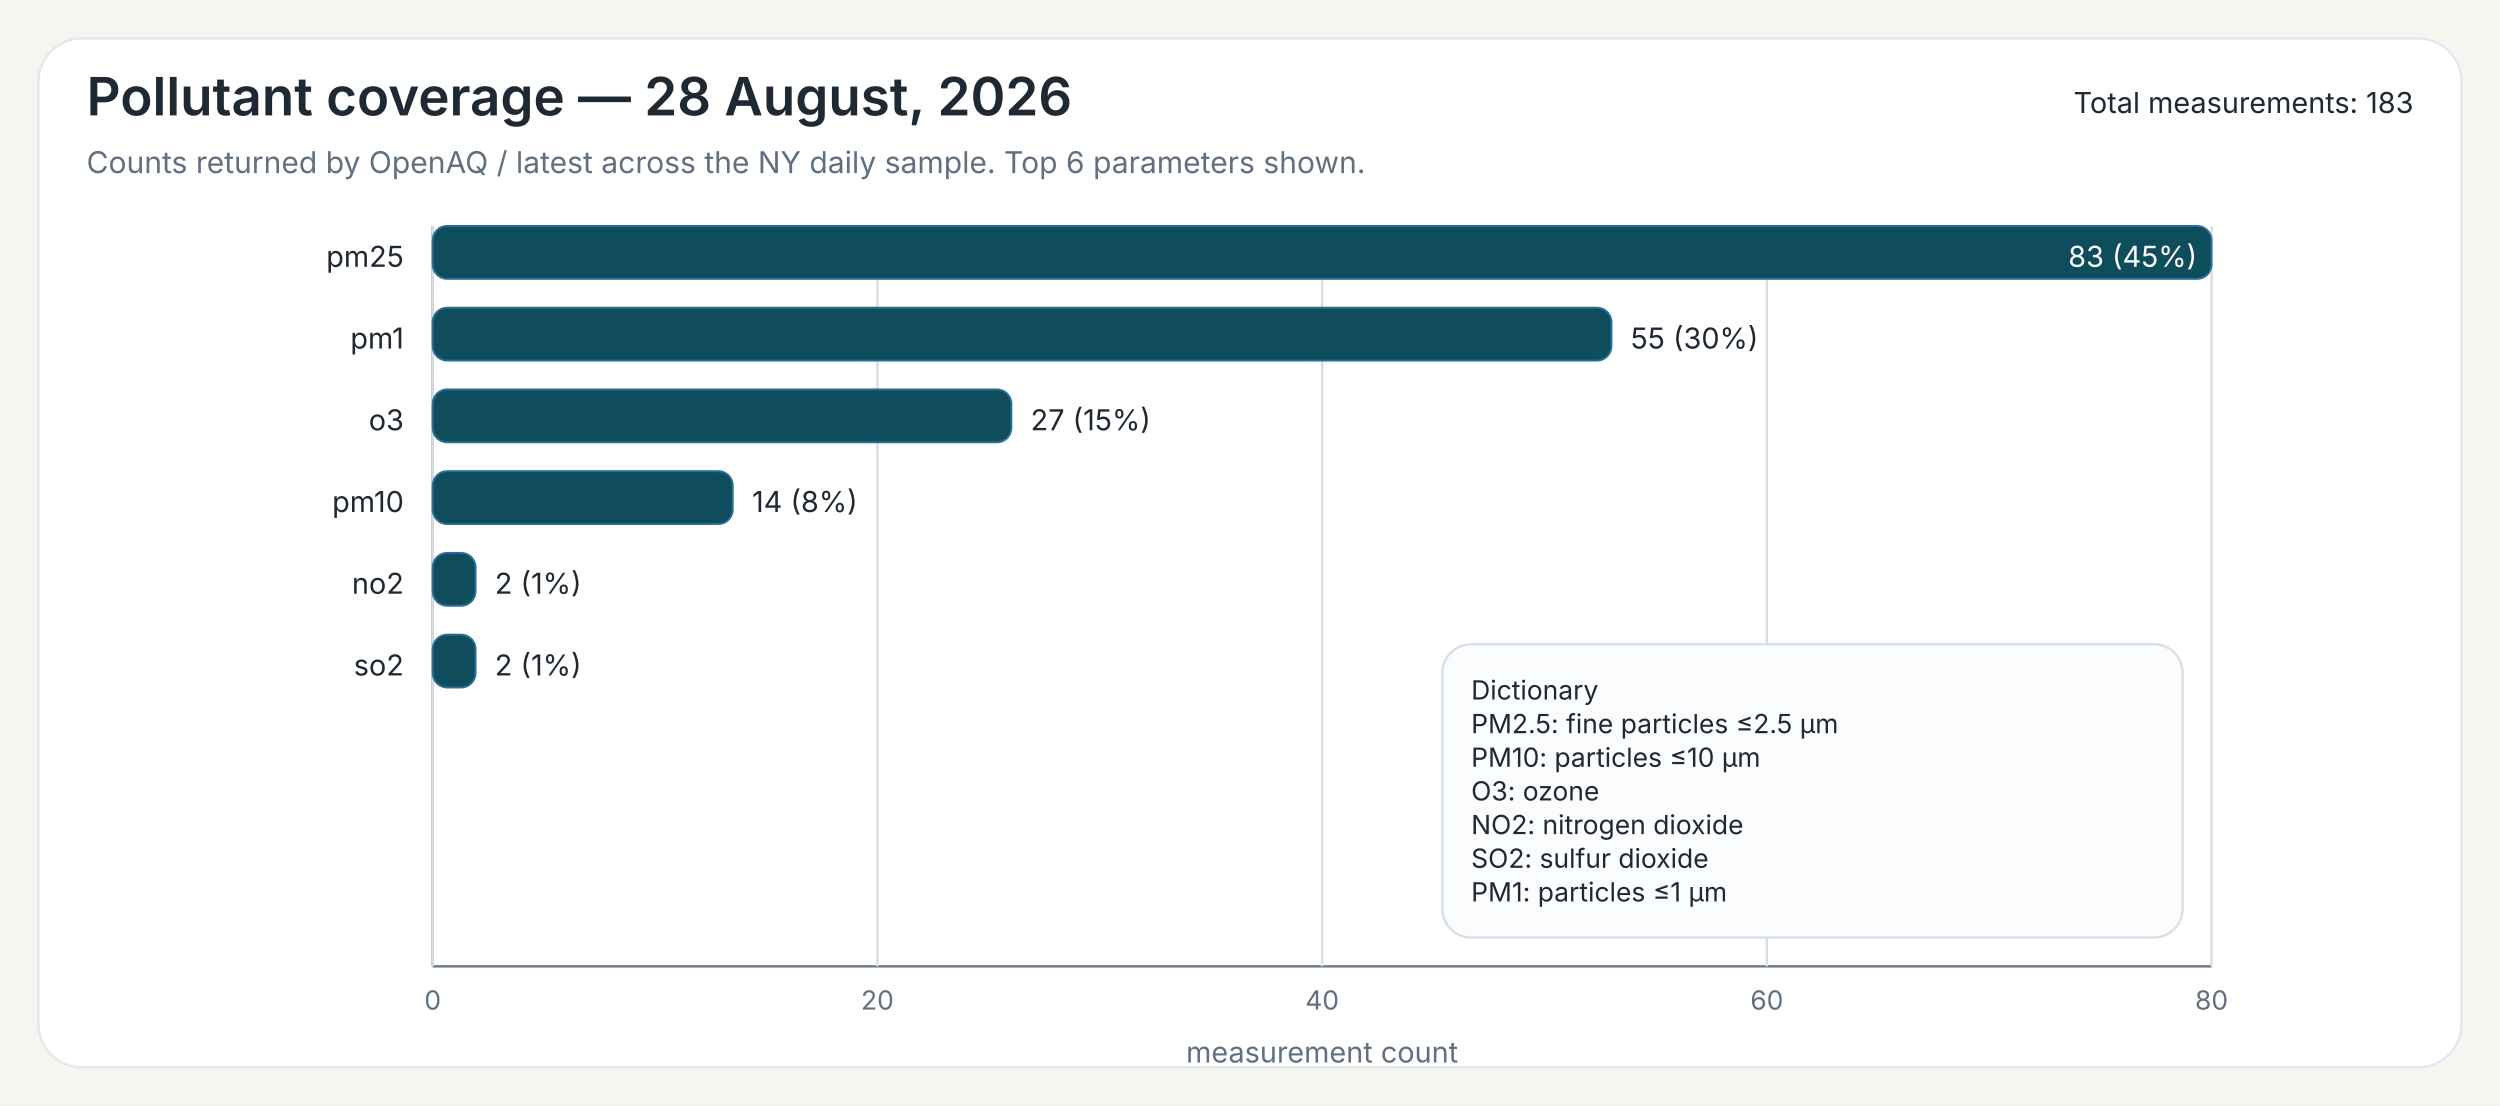
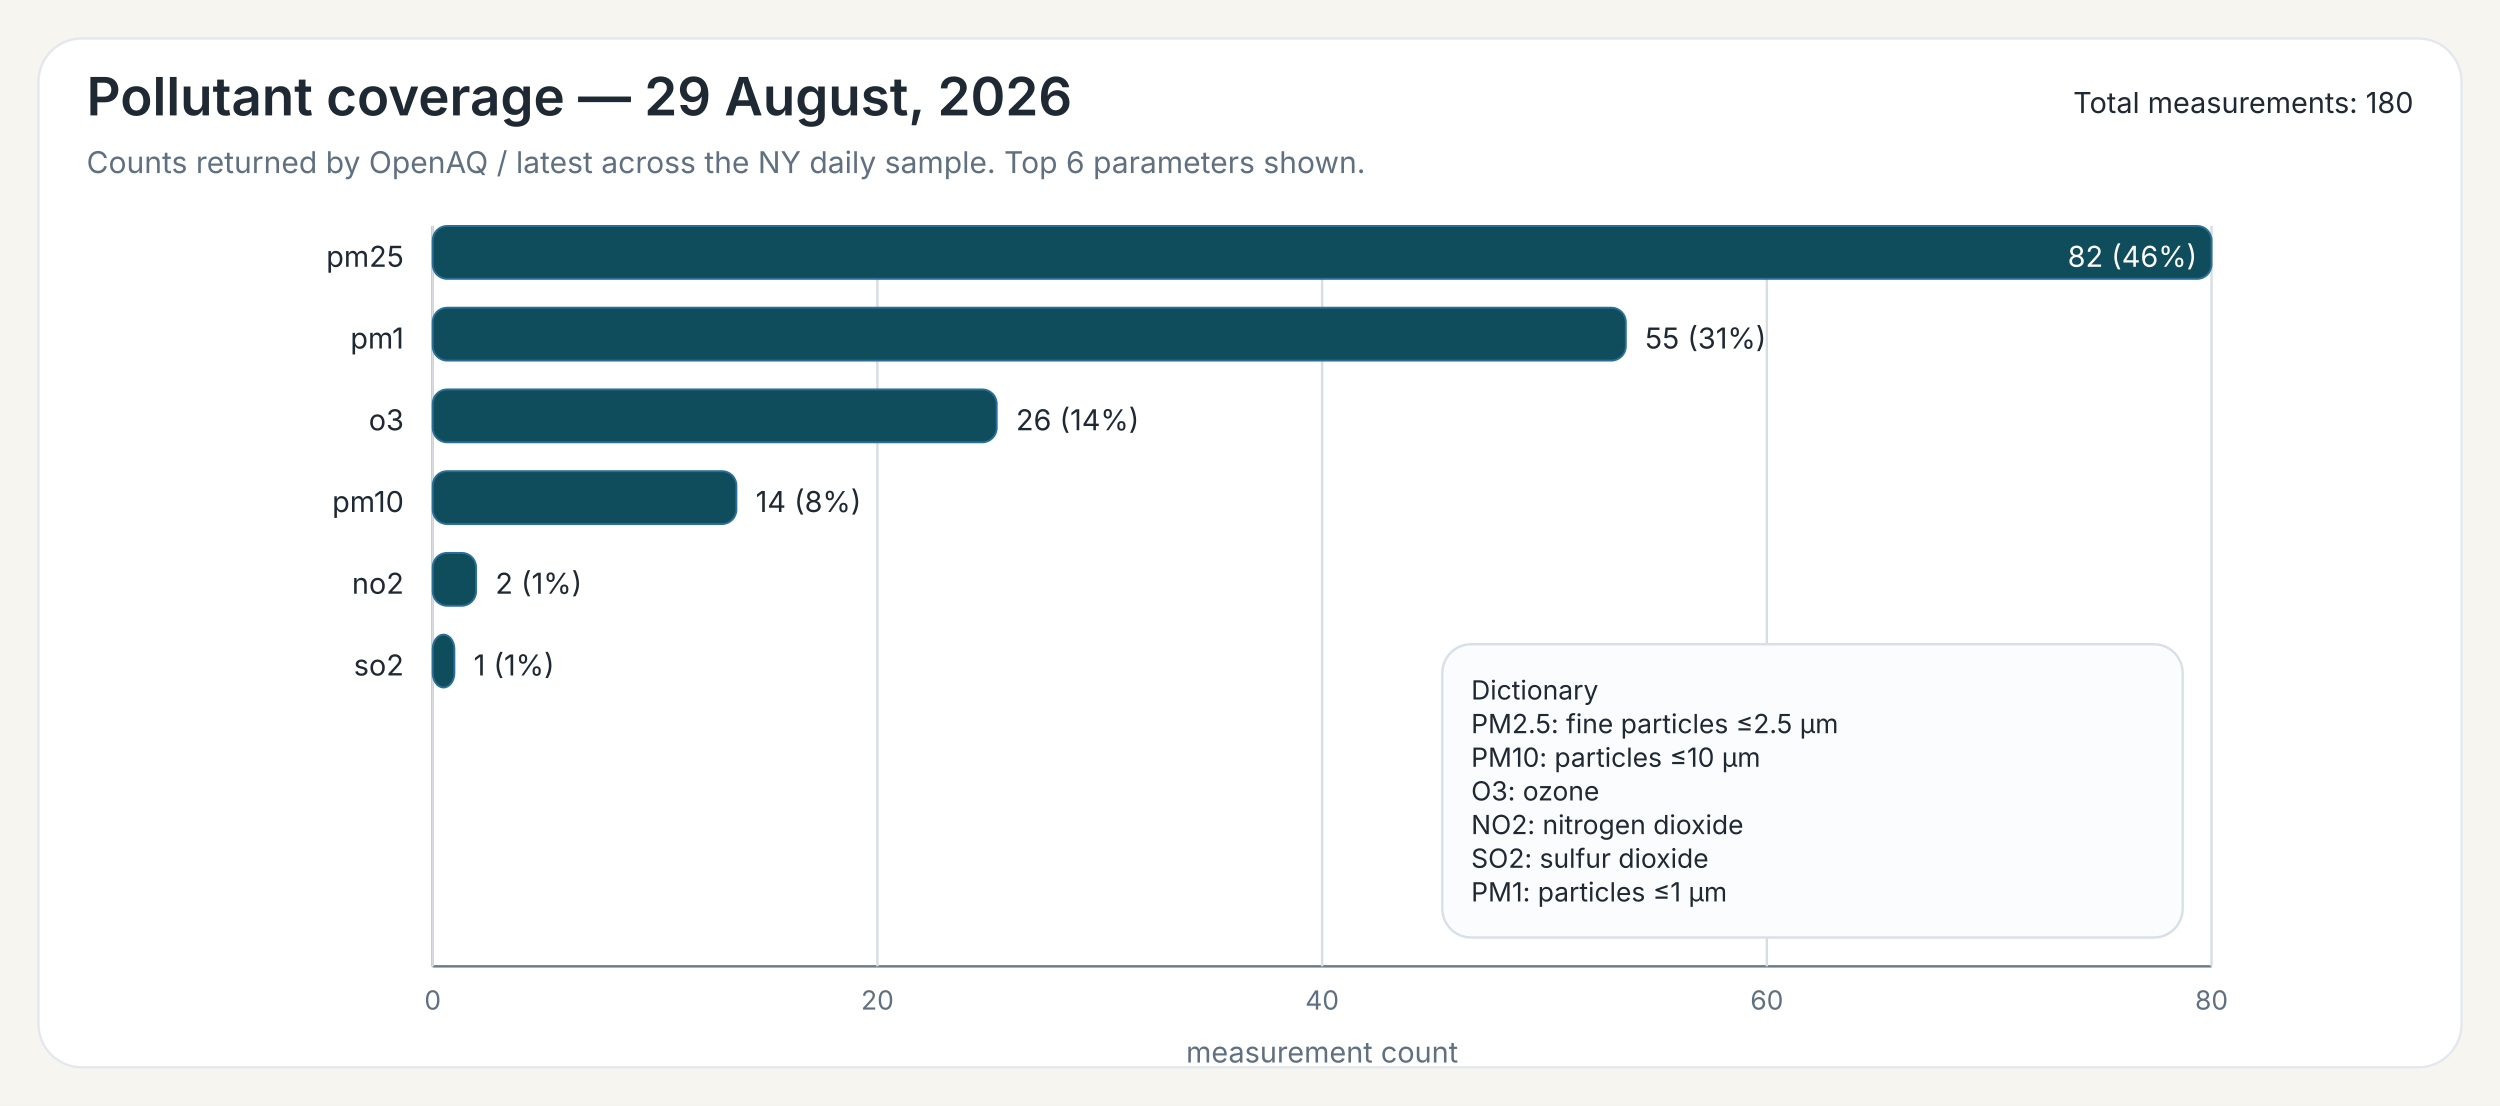
<svg xmlns="http://www.w3.org/2000/svg" width="1040" height="460">
  <rect x="0" y="0" width="1040" height="460" fill="#F7F5EF" />
  <rect x="16" y="16" width="1008" height="428" rx="18" ry="18" fill="#FFFFFF" stroke="#E3E8EE" stroke-width="1" />
-   <text x="36" y="48" font-family="Public Sans, Inter, Aptos, Segoe UI, Arial, sans-serif" font-size="22" font-weight="600" fill="#1F2933">Pollutant coverage — 28 August, 2026</text>
+   <text x="36" y="48" font-family="Public Sans, Inter, Aptos, Segoe UI, Arial, sans-serif" font-size="22" font-weight="600" fill="#1F2933">Pollutant coverage — 29 August, 2026</text>
  <text x="36" y="72" font-family="Public Sans, Inter, Aptos, Segoe UI, Arial, sans-serif" font-size="12.5" font-weight="400" fill="#607080">Counts returned by OpenAQ / latest across the NY daily sample. Top 6 parameters shown.</text>
-   <text x="1004" y="47" font-family="Public Sans, Inter, Aptos, Segoe UI, Arial, sans-serif" font-size="12" text-anchor="end" fill="#1F2933">Total measurements: 183</text>
+   <text x="1004" y="47" font-family="Public Sans, Inter, Aptos, Segoe UI, Arial, sans-serif" font-size="12" text-anchor="end" fill="#1F2933">Total measurements: 180</text>
  <line x1="180" y1="94" x2="180" y2="402" stroke="#6B7A86" stroke-width="1" />
  <line x1="180" y1="402" x2="920" y2="402" stroke="#6B7A86" stroke-width="1" />
  <line x1="180.00" y1="94" x2="180.00" y2="402" stroke="#D7DDE3" stroke-width="1" />
  <text x="180.00" y="420" font-family="Inter, Aptos, Segoe UI, Arial, sans-serif" font-size="11" text-anchor="middle" fill="#607080">0</text>
  <line x1="365.00" y1="94" x2="365.00" y2="402" stroke="#D7DDE3" stroke-width="1" />
  <text x="365.00" y="420" font-family="Inter, Aptos, Segoe UI, Arial, sans-serif" font-size="11" text-anchor="middle" fill="#607080">20</text>
  <line x1="550.00" y1="94" x2="550.00" y2="402" stroke="#D7DDE3" stroke-width="1" />
  <text x="550.00" y="420" font-family="Inter, Aptos, Segoe UI, Arial, sans-serif" font-size="11" text-anchor="middle" fill="#607080">40</text>
  <line x1="735.00" y1="94" x2="735.00" y2="402" stroke="#D7DDE3" stroke-width="1" />
  <text x="735.00" y="420" font-family="Inter, Aptos, Segoe UI, Arial, sans-serif" font-size="11" text-anchor="middle" fill="#607080">60</text>
  <line x1="920.00" y1="94" x2="920.00" y2="402" stroke="#D7DDE3" stroke-width="1" />
  <text x="920.00" y="420" font-family="Inter, Aptos, Segoe UI, Arial, sans-serif" font-size="11" text-anchor="middle" fill="#607080">80</text>
  <text x="550.00" y="442" font-family="Inter, Aptos, Segoe UI, Arial, sans-serif" font-size="12" text-anchor="middle" fill="#607080">measurement count</text>
  <text x="168" y="111" font-family="Inter, Aptos, Segoe UI, Arial, sans-serif" font-size="12" text-anchor="end" fill="#1F2933">pm25</text>
  <rect x="180" y="94" width="740.00" height="22" rx="6" ry="6" fill="#0F4C5C" stroke="#2A6F97" stroke-width="0.8" />
-   <text x="914.00" y="111" font-family="Inter, Aptos, Segoe UI, Arial, sans-serif" font-size="12" fill="white" text-anchor="end">83 (45%)</text>
+   <text x="914.00" y="111" font-family="Inter, Aptos, Segoe UI, Arial, sans-serif" font-size="12" fill="white" text-anchor="end">82 (46%)</text>
  <text x="168" y="145" font-family="Inter, Aptos, Segoe UI, Arial, sans-serif" font-size="12" text-anchor="end" fill="#1F2933">pm1</text>
-   <rect x="180" y="128" width="490.36" height="22" rx="6" ry="6" fill="#0F4C5C" stroke="#2A6F97" stroke-width="0.8" />
-   <text x="678.36" y="145" font-family="Inter, Aptos, Segoe UI, Arial, sans-serif" font-size="12" fill="#1F2933">55 (30%)</text>
+   <rect x="180" y="128" width="496.34" height="22" rx="6" ry="6" fill="#0F4C5C" stroke="#2A6F97" stroke-width="0.8" />
+   <text x="684.34" y="145" font-family="Inter, Aptos, Segoe UI, Arial, sans-serif" font-size="12" fill="#1F2933">55 (31%)</text>
  <text x="168" y="179" font-family="Inter, Aptos, Segoe UI, Arial, sans-serif" font-size="12" text-anchor="end" fill="#1F2933">o3</text>
-   <rect x="180" y="162" width="240.72" height="22" rx="6" ry="6" fill="#0F4C5C" stroke="#2A6F97" stroke-width="0.8" />
-   <text x="428.72" y="179" font-family="Inter, Aptos, Segoe UI, Arial, sans-serif" font-size="12" fill="#1F2933">27 (15%)</text>
+   <rect x="180" y="162" width="234.63" height="22" rx="6" ry="6" fill="#0F4C5C" stroke="#2A6F97" stroke-width="0.8" />
+   <text x="422.63" y="179" font-family="Inter, Aptos, Segoe UI, Arial, sans-serif" font-size="12" fill="#1F2933">26 (14%)</text>
  <text x="168" y="213" font-family="Inter, Aptos, Segoe UI, Arial, sans-serif" font-size="12" text-anchor="end" fill="#1F2933">pm10</text>
-   <rect x="180" y="196" width="124.82" height="22" rx="6" ry="6" fill="#0F4C5C" stroke="#2A6F97" stroke-width="0.8" />
-   <text x="312.82" y="213" font-family="Inter, Aptos, Segoe UI, Arial, sans-serif" font-size="12" fill="#1F2933">14 (8%)</text>
+   <rect x="180" y="196" width="126.34" height="22" rx="6" ry="6" fill="#0F4C5C" stroke="#2A6F97" stroke-width="0.8" />
+   <text x="314.34" y="213" font-family="Inter, Aptos, Segoe UI, Arial, sans-serif" font-size="12" fill="#1F2933">14 (8%)</text>
  <text x="168" y="247" font-family="Inter, Aptos, Segoe UI, Arial, sans-serif" font-size="12" text-anchor="end" fill="#1F2933">no2</text>
-   <rect x="180" y="230" width="17.83" height="22" rx="6" ry="6" fill="#0F4C5C" stroke="#2A6F97" stroke-width="0.8" />
-   <text x="205.83" y="247" font-family="Inter, Aptos, Segoe UI, Arial, sans-serif" font-size="12" fill="#1F2933">2 (1%)</text>
+   <rect x="180" y="230" width="18.05" height="22" rx="6" ry="6" fill="#0F4C5C" stroke="#2A6F97" stroke-width="0.8" />
+   <text x="206.05" y="247" font-family="Inter, Aptos, Segoe UI, Arial, sans-serif" font-size="12" fill="#1F2933">2 (1%)</text>
  <text x="168" y="281" font-family="Inter, Aptos, Segoe UI, Arial, sans-serif" font-size="12" text-anchor="end" fill="#1F2933">so2</text>
-   <rect x="180" y="264" width="17.83" height="22" rx="6" ry="6" fill="#0F4C5C" stroke="#2A6F97" stroke-width="0.8" />
-   <text x="205.83" y="281" font-family="Inter, Aptos, Segoe UI, Arial, sans-serif" font-size="12" fill="#1F2933">2 (1%)</text>
+   <rect x="180" y="264" width="9.02" height="22" rx="6" ry="6" fill="#0F4C5C" stroke="#2A6F97" stroke-width="0.8" />
+   <text x="197.02" y="281" font-family="Inter, Aptos, Segoe UI, Arial, sans-serif" font-size="12" fill="#1F2933">1 (1%)</text>
  <rect x="600.00" y="268.00" width="308" height="122" rx="12" ry="12" fill="#FBFCFD" stroke="#D8E0E7" stroke-width="1" />
  <text x="612.00" y="291.00" font-family="Inter, Aptos, Segoe UI, Arial, sans-serif" font-size="11" fill="#1F2933">Dictionary</text>
  <text x="612.00" y="305.00" font-family="Inter, Aptos, Segoe UI, Arial, sans-serif" font-size="11" fill="#1F2933">PM2.5: fine particles ≤2.5 µm</text>
  <text x="612.00" y="319.00" font-family="Inter, Aptos, Segoe UI, Arial, sans-serif" font-size="11" fill="#1F2933">PM10: particles ≤10 µm</text>
  <text x="612.00" y="333.00" font-family="Inter, Aptos, Segoe UI, Arial, sans-serif" font-size="11" fill="#1F2933">O3: ozone</text>
  <text x="612.00" y="347.00" font-family="Inter, Aptos, Segoe UI, Arial, sans-serif" font-size="11" fill="#1F2933">NO2: nitrogen dioxide</text>
  <text x="612.00" y="361.00" font-family="Inter, Aptos, Segoe UI, Arial, sans-serif" font-size="11" fill="#1F2933">SO2: sulfur dioxide</text>
  <text x="612.00" y="375.00" font-family="Inter, Aptos, Segoe UI, Arial, sans-serif" font-size="11" fill="#1F2933">PM1: particles ≤1 µm</text>
</svg>
